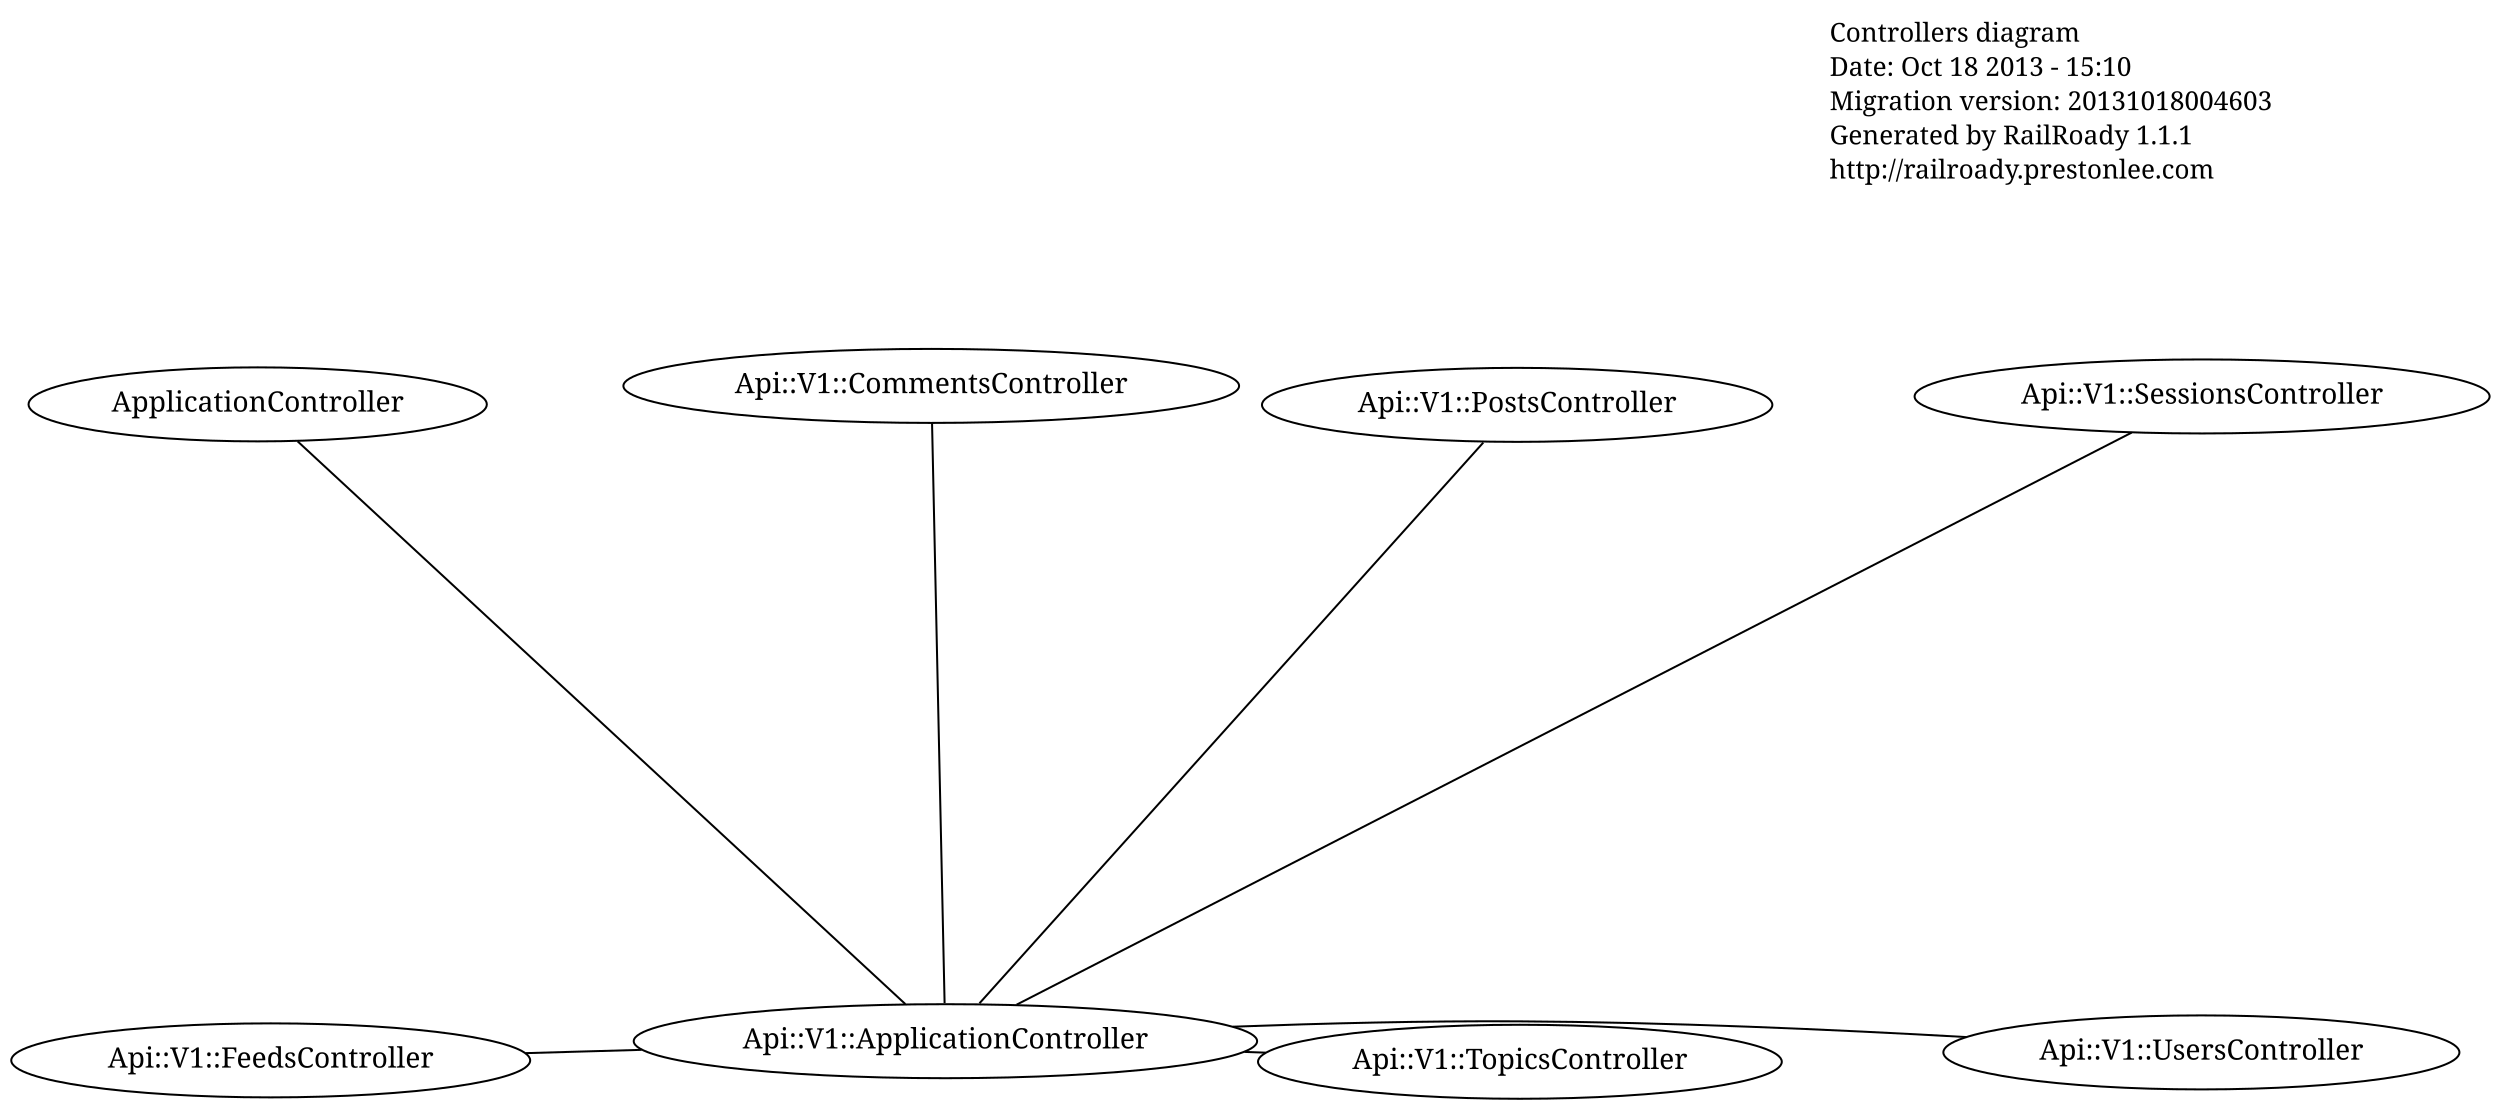
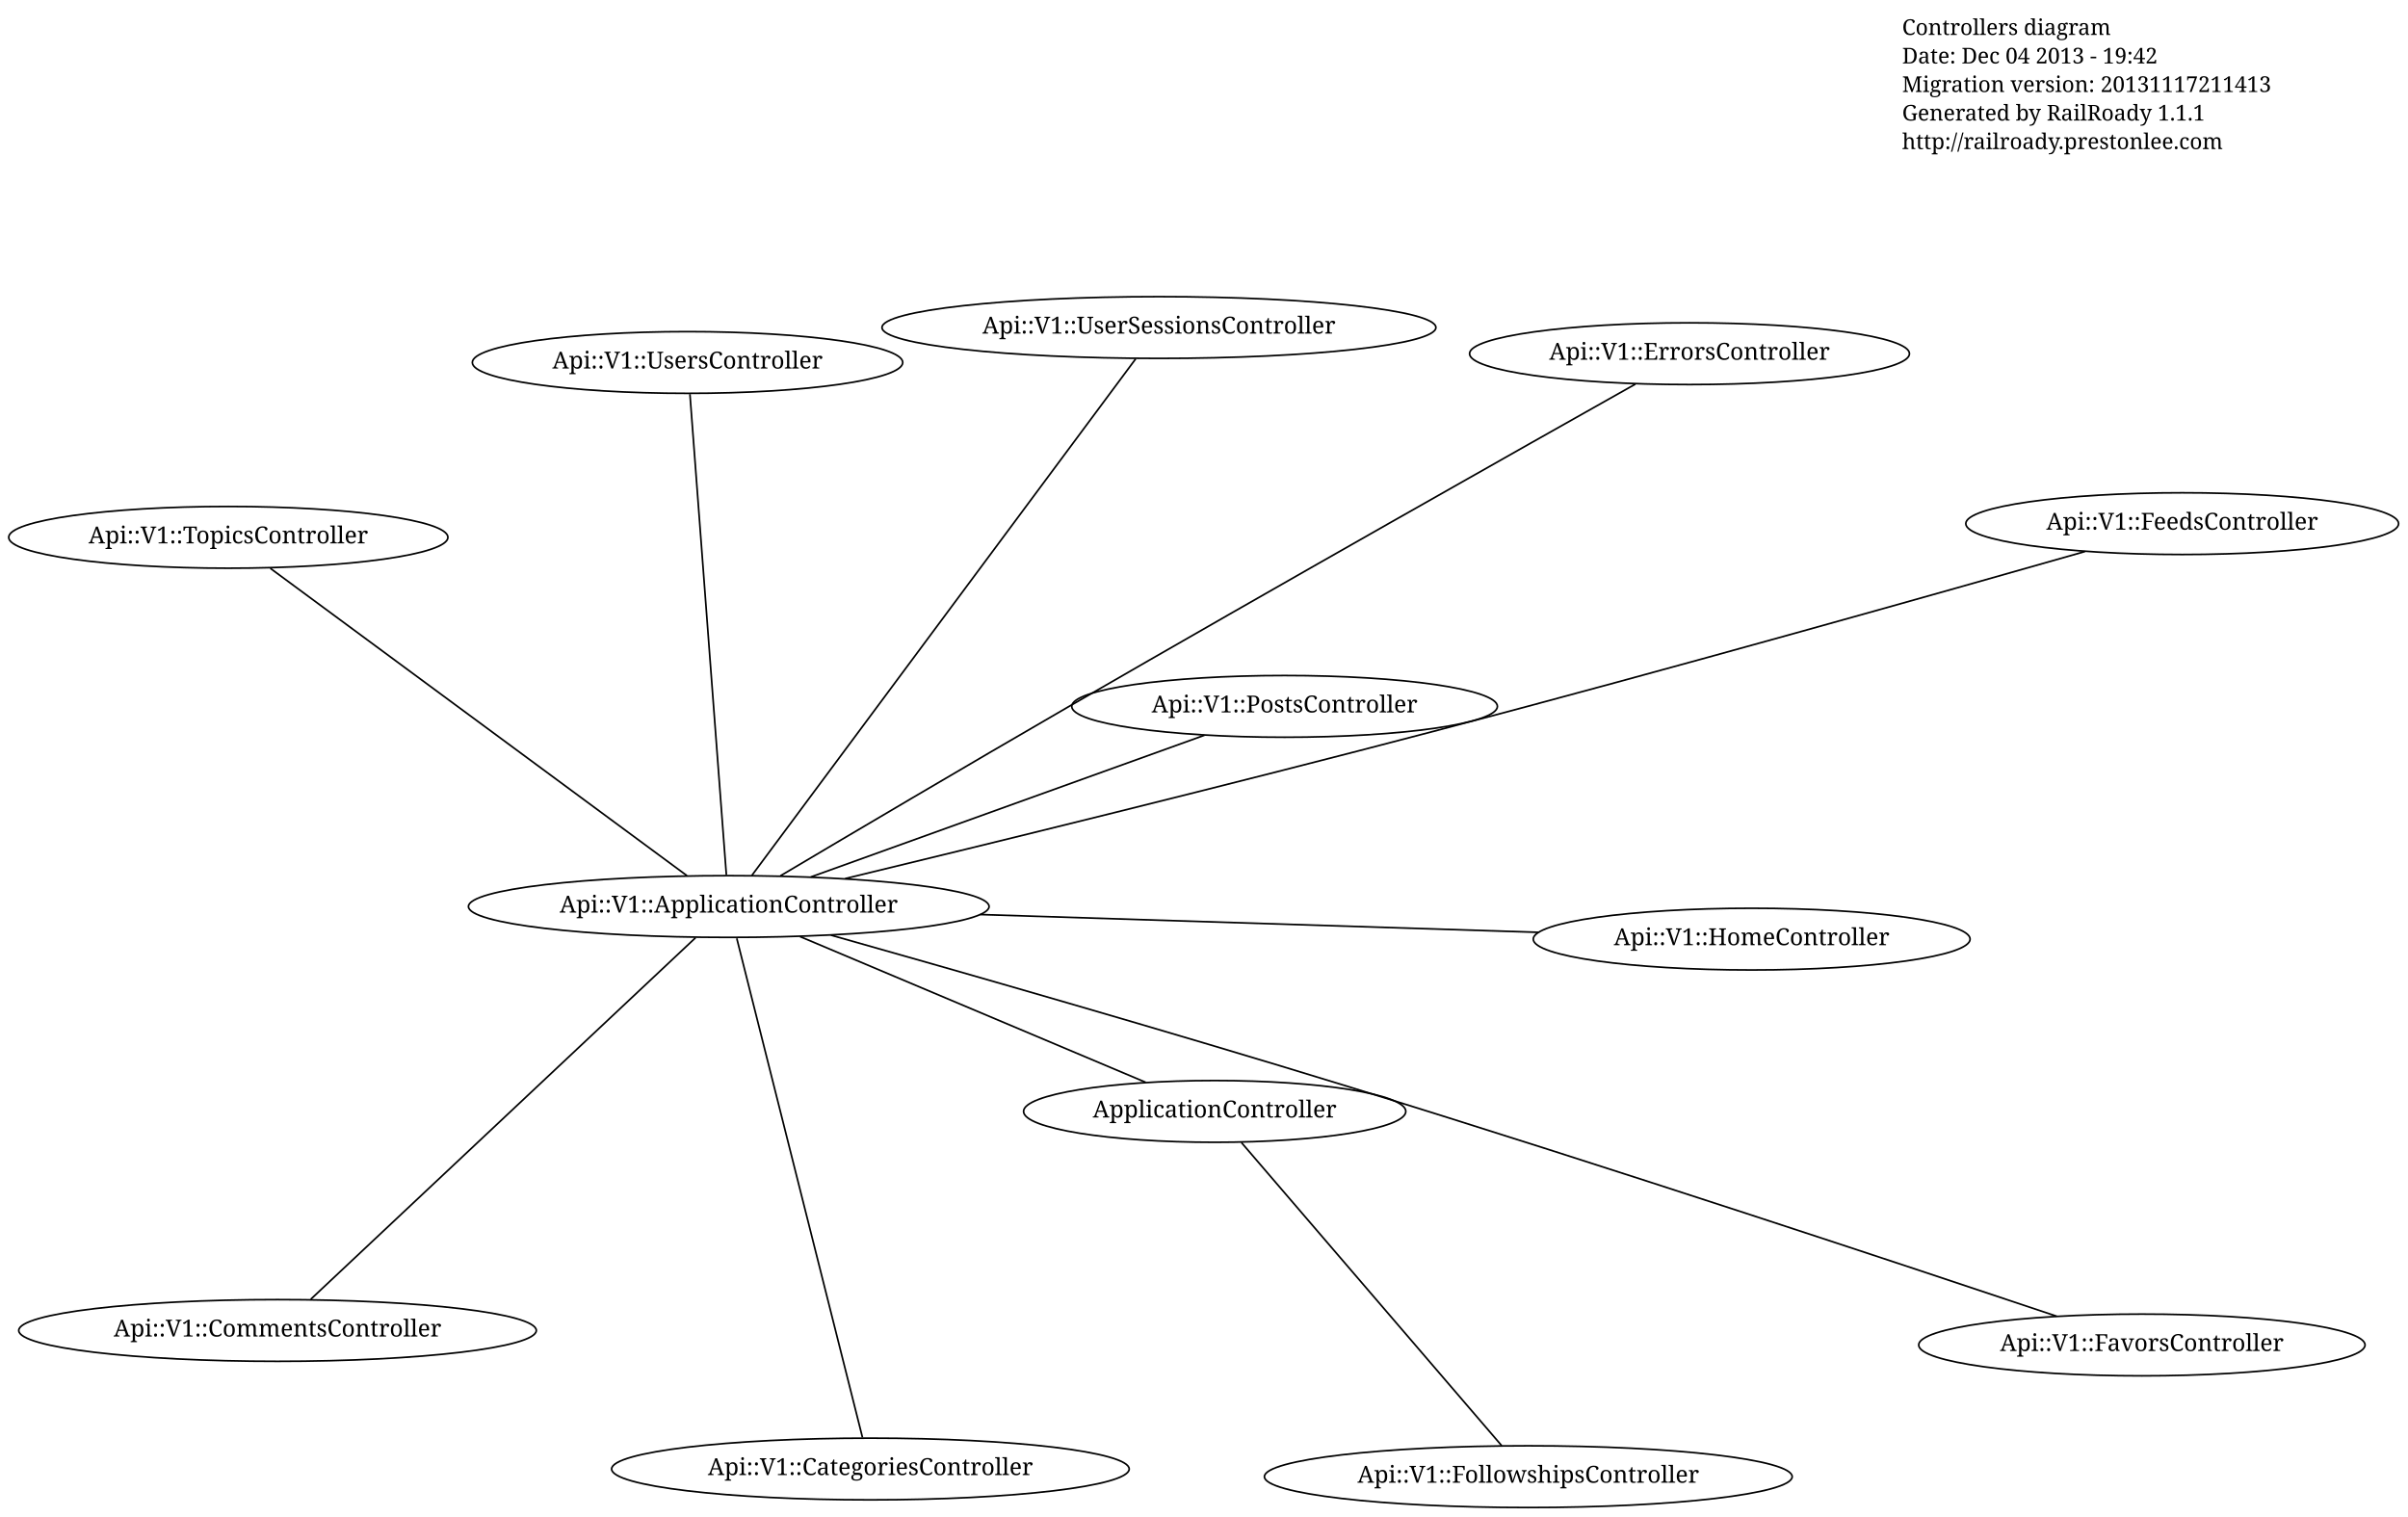
- <svg xmlns="http://www.w3.org/2000/svg" width="1242pt" height="551pt" viewBox="0.00 0.00 1242.05 551.00">
-   <g id="graph1" class="graph" transform="scale(1 1) rotate(0) translate(4 547)">
-     <polygon fill="white" stroke="white" points="-4,5 -4,-547 1239.05,-547 1239.05,5 -4,5" />
+ <svg xmlns="http://www.w3.org/2000/svg" width="1434pt" height="903pt" viewBox="0.00 0.00 1434.34 903.00">
+   <g id="graph1" class="graph" transform="scale(1 1) rotate(0) translate(4 899)">
+     <polygon fill="white" stroke="white" points="-4,5 -4,-899 1431.34,-899 1431.34,5 -4,5" />
    <g id="node1" class="node">
-       <text text-anchor="start" x="905" y="-526.3" font-family="Times Roman,serif" font-size="13.00">Controllers diagram</text>
-       <text text-anchor="start" x="905" y="-509.3" font-family="Times Roman,serif" font-size="13.00">Date: Oct 18 2013 - 15:10</text>
-       <text text-anchor="start" x="905" y="-492.3" font-family="Times Roman,serif" font-size="13.00">Migration version: 20131018004603</text>
-       <text text-anchor="start" x="905" y="-475.3" font-family="Times Roman,serif" font-size="13.00">Generated by RailRoady 1.1.1</text>
-       <text text-anchor="start" x="905" y="-458.3" font-family="Times Roman,serif" font-size="13.00">http://railroady.prestonlee.com</text>
+       <text text-anchor="start" x="1129" y="-878.3" font-family="Times Roman,serif" font-size="13.00">Controllers diagram</text>
+       <text text-anchor="start" x="1129" y="-861.3" font-family="Times Roman,serif" font-size="13.00">Date: Dec 04 2013 - 19:42</text>
+       <text text-anchor="start" x="1129" y="-844.3" font-family="Times Roman,serif" font-size="13.00">Migration version: 20131117211413</text>
+       <text text-anchor="start" x="1129" y="-827.3" font-family="Times Roman,serif" font-size="13.00">Generated by RailRoady 1.1.1</text>
+       <text text-anchor="start" x="1129" y="-810.3" font-family="Times Roman,serif" font-size="13.00">http://railroady.prestonlee.com</text>
    </g>
    <g id="node2" class="node">
-       <ellipse fill="none" stroke="black" cx="124.024" cy="-346.111" rx="113.844" ry="18.385" />
-       <text text-anchor="middle" x="124.024" y="-342.511" font-family="Times Roman,serif" font-size="14.00">ApplicationController</text>
+       <ellipse fill="none" stroke="black" cx="719.536" cy="-237.069" rx="113.844" ry="18.385" />
+       <text text-anchor="middle" x="719.536" y="-233.469" font-family="Times Roman,serif" font-size="14.00">ApplicationController</text>
+     </g>
+     <g id="node9" class="node">
+       <ellipse fill="none" stroke="black" cx="906.343" cy="-19.5" rx="157.184" ry="18.385" />
+       <text text-anchor="middle" x="906.343" y="-15.9" font-family="Times Roman,serif" font-size="14.00">Api::V1::FollowshipsController</text>
+     </g>
+     <g id="edge14" class="edge">
+       <path fill="none" stroke="black" d="M735.463,-218.52C770.756,-177.415 855.201,-79.064 890.456,-38.003" />
+     </g>
+     <g id="node10" class="node">
+       <ellipse fill="none" stroke="black" cx="430.091" cy="-359.116" rx="155.063" ry="18.385" />
+       <text text-anchor="middle" x="430.091" y="-355.516" font-family="Times Roman,serif" font-size="14.00">Api::V1::ApplicationController</text>
+     </g>
+     <g id="edge16" class="edge">
+       <path fill="none" stroke="black" d="M678.373,-254.426C623.747,-277.46 527.783,-317.923 472.524,-341.224" />
+     </g>
+     <g id="node3" class="node">
+       <ellipse fill="none" stroke="black" cx="1002.37" cy="-688.425" rx="131.022" ry="18.385" />
+       <text text-anchor="middle" x="1002.37" y="-684.825" font-family="Times Roman,serif" font-size="14.00">Api::V1::ErrorsController</text>
+     </g>
+     <g id="node4" class="node">
+       <ellipse fill="none" stroke="black" cx="514.467" cy="-24.063" rx="154.149" ry="18.385" />
+       <text text-anchor="middle" x="514.467" y="-20.463" font-family="Times Roman,serif" font-size="14.00">Api::V1::CategoriesController</text>
+     </g>
+     <g id="node5" class="node">
+       <ellipse fill="none" stroke="black" cx="686.338" cy="-704.01" rx="164.963" ry="18.385" />
+       <text text-anchor="middle" x="686.338" y="-700.41" font-family="Times Roman,serif" font-size="14.00">Api::V1::UserSessionsController</text>
    </g>
    <g id="node6" class="node">
-       <ellipse fill="none" stroke="black" cx="465.704" cy="-29.726" rx="154.856" ry="18.385" />
-       <text text-anchor="middle" x="465.704" y="-26.126" font-family="Times Roman,serif" font-size="14.00">Api::V1::ApplicationController</text>
+       <ellipse fill="none" stroke="black" cx="761.167" cy="-478.333" rx="126.78" ry="18.385" />
+       <text text-anchor="middle" x="761.167" y="-474.733" font-family="Times Roman,serif" font-size="14.00">Api::V1::PostsController</text>
+     </g>
+     <g id="node7" class="node">
+       <ellipse fill="none" stroke="black" cx="405.534" cy="-683.183" rx="128.193" ry="18.385" />
+       <text text-anchor="middle" x="405.534" y="-679.583" font-family="Times Roman,serif" font-size="14.00">Api::V1::UsersController</text>
+     </g>
+     <g id="node8" class="node">
+       <ellipse fill="none" stroke="black" cx="161.313" cy="-106.584" rx="154.149" ry="18.385" />
+       <text text-anchor="middle" x="161.313" y="-102.984" font-family="Times Roman,serif" font-size="14.00">Api::V1::CommentsController</text>
+     </g>
+     <g id="edge2" class="edge">
+       <path fill="none" stroke="black" d="M460.882,-377.413C500.499,-400.912 571.496,-442.876 632.571,-478.194 756.916,-550.098 905.777,-634.096 970.124,-670.305" />
+     </g>
+     <g id="edge4" class="edge">
+       <path fill="none" stroke="black" d="M434.869,-340.142C449.72,-281.169 494.962,-101.517 509.741,-42.829" />
+     </g>
+     <g id="edge6" class="edge">
+       <path fill="none" stroke="black" d="M443.868,-377.659C488.361,-437.544 627.904,-625.36 672.493,-685.375" />
    </g>
    <g id="edge8" class="edge">
-       <path fill="none" stroke="black" d="M143.871,-327.733C204.26,-271.815 385.34,-104.141 445.802,-48.155" />
-     </g>
-     <g id="node3" class="node">
-       <ellipse fill="none" stroke="black" cx="1090.05" cy="-350.049" rx="142.836" ry="18.385" />
-       <text text-anchor="middle" x="1090.05" y="-346.449" font-family="Times Roman,serif" font-size="14.00">Api::V1::SessionsController</text>
-     </g>
-     <g id="node4" class="node">
-       <ellipse fill="none" stroke="black" cx="751.12" cy="-19.5" rx="130.108" ry="18.385" />
-       <text text-anchor="middle" x="751.12" y="-15.9" font-family="Times Roman,serif" font-size="14.00">Api::V1::TopicsController</text>
-     </g>
-     <g id="node5" class="node">
-       <ellipse fill="none" stroke="black" cx="749.759" cy="-345.867" rx="126.78" ry="18.385" />
-       <text text-anchor="middle" x="749.759" y="-342.267" font-family="Times Roman,serif" font-size="14.00">Api::V1::PostsController</text>
-     </g>
-     <g id="edge2" class="edge">
-       <path fill="none" stroke="black" d="M501.06,-47.866C610.952,-104.246 945.72,-276 1055.08,-332.108" />
-     </g>
-     <g id="edge4" class="edge">
-       <path fill="none" stroke="black" d="M614.264,-24.404C617.785,-24.277 621.302,-24.151 624.806,-24.026" />
-     </g>
-     <g id="edge6" class="edge">
-       <path fill="none" stroke="black" d="M482.622,-48.556C533.144,-104.784 682.523,-271.037 732.929,-327.136" />
-     </g>
-     <g id="node7" class="node">
-       <ellipse fill="none" stroke="black" cx="458.66" cy="-355.283" rx="152.942" ry="18.385" />
-       <text text-anchor="middle" x="458.66" y="-351.683" font-family="Times Roman,serif" font-size="14.00">Api::V1::CommentsController</text>
+       <path fill="none" stroke="black" d="M478.943,-376.707C541.988,-399.409 650.976,-438.654 713.46,-461.154" />
    </g>
    <g id="edge10" class="edge">
-       <path fill="none" stroke="black" d="M465.294,-48.637C464.047,-106.312 460.299,-279.525 459.062,-336.726" />
-     </g>
-     <g id="node8" class="node">
-       <ellipse fill="none" stroke="black" cx="130.5" cy="-20.196" rx="128.901" ry="18.385" />
-       <text text-anchor="middle" x="130.5" y="-16.596" font-family="Times Roman,serif" font-size="14.00">Api::V1::FeedsController</text>
+       <path fill="none" stroke="black" d="M428.665,-377.94C424.324,-435.216 411.31,-606.961 406.964,-664.307" />
    </g>
    <g id="edge12" class="edge">
-       <path fill="none" stroke="black" d="M314.772,-25.435C295.483,-24.887 275.897,-24.33 257.049,-23.794" />
+       <path fill="none" stroke="black" d="M410.327,-340.546C360.622,-293.846 230.842,-171.91 181.105,-125.18" />
    </g>
-     <g id="node9" class="node">
-       <ellipse fill="none" stroke="black" cx="1089.69" cy="-24.153" rx="128.193" ry="18.385" />
-       <text text-anchor="middle" x="1089.69" y="-20.553" font-family="Times Roman,serif" font-size="14.00">Api::V1::UsersController</text>
+     <g id="node11" class="node">
+       <ellipse fill="none" stroke="black" cx="1271.82" cy="-97.948" rx="132.936" ry="18.385" />
+       <text text-anchor="middle" x="1271.82" y="-94.348" font-family="Times Roman,serif" font-size="14.00">Api::V1::FavorsController</text>
    </g>
-     <g id="edge14" class="edge">
-       <path fill="none" stroke="black" d="M608.507,-36.924C653.762,-38.604 703.997,-39.847 750.059,-39.599 824.281,-39.201 907.536,-35.467 973.039,-31.77" />
+     <g id="edge18" class="edge">
+       <path fill="none" stroke="black" d="M490.908,-342.076C564.448,-321.323 691.891,-284.885 800.546,-251.408 954.322,-204.03 1134.91,-143.984 1221.08,-115.058" />
+     </g>
+     <g id="node12" class="node">
+       <ellipse fill="none" stroke="black" cx="1039.4" cy="-339.697" rx="130.108" ry="18.385" />
+       <text text-anchor="middle" x="1039.4" y="-336.097" font-family="Times Roman,serif" font-size="14.00">Api::V1::HomeController</text>
+     </g>
+     <g id="edge20" class="edge">
+       <path fill="none" stroke="black" d="M579.924,-354.34C681.933,-351.089 815.482,-346.833 912.29,-343.748" />
+     </g>
+     <g id="node13" class="node">
+       <ellipse fill="none" stroke="black" cx="132" cy="-579.031" rx="130.815" ry="18.385" />
+       <text text-anchor="middle" x="132" y="-575.431" font-family="Times Roman,serif" font-size="14.00">Api::V1::TopicsController</text>
+     </g>
+     <g id="edge22" class="edge">
+       <path fill="none" stroke="black" d="M405.189,-377.487C349.078,-418.883 213.283,-519.065 157.041,-560.557" />
+     </g>
+     <g id="node14" class="node">
+       <ellipse fill="none" stroke="black" cx="1295.84" cy="-587.187" rx="128.901" ry="18.385" />
+       <text text-anchor="middle" x="1295.84" y="-583.587" font-family="Times Roman,serif" font-size="14.00">Api::V1::FeedsController</text>
+     </g>
+     <g id="edge24" class="edge">
+       <path fill="none" stroke="black" d="M499.419,-375.749C583.264,-396.006 728.606,-431.569 852.731,-464.22 991.323,-500.675 1153.41,-546.464 1237.91,-570.574" />
    </g>
  </g>
</svg>
